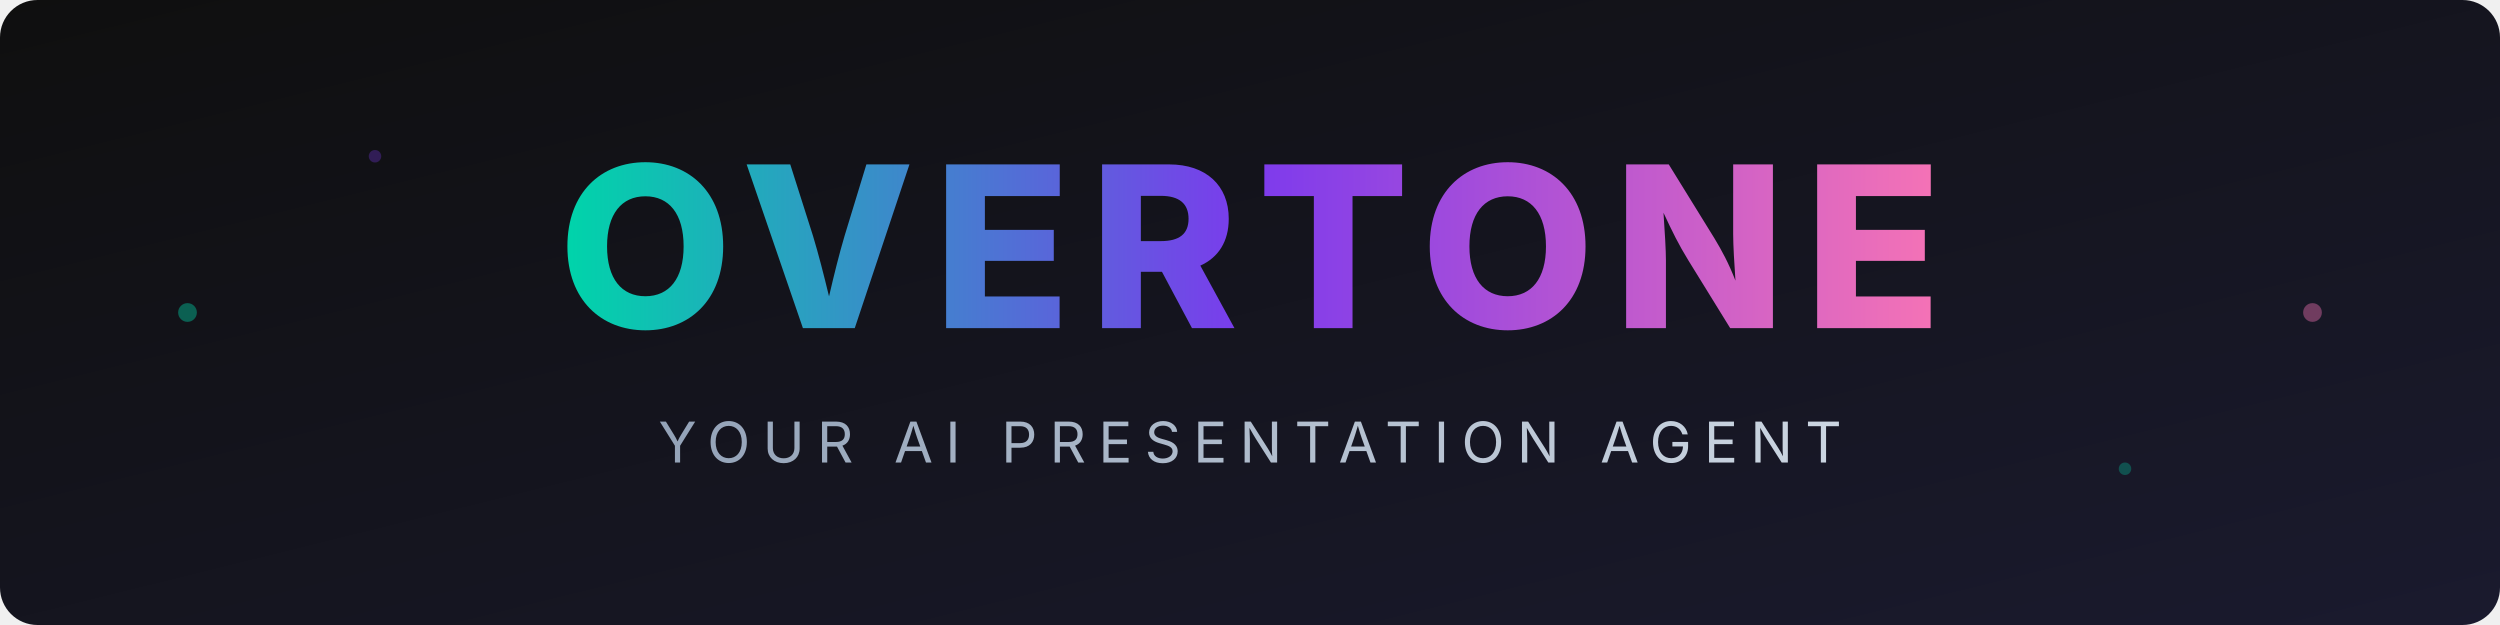
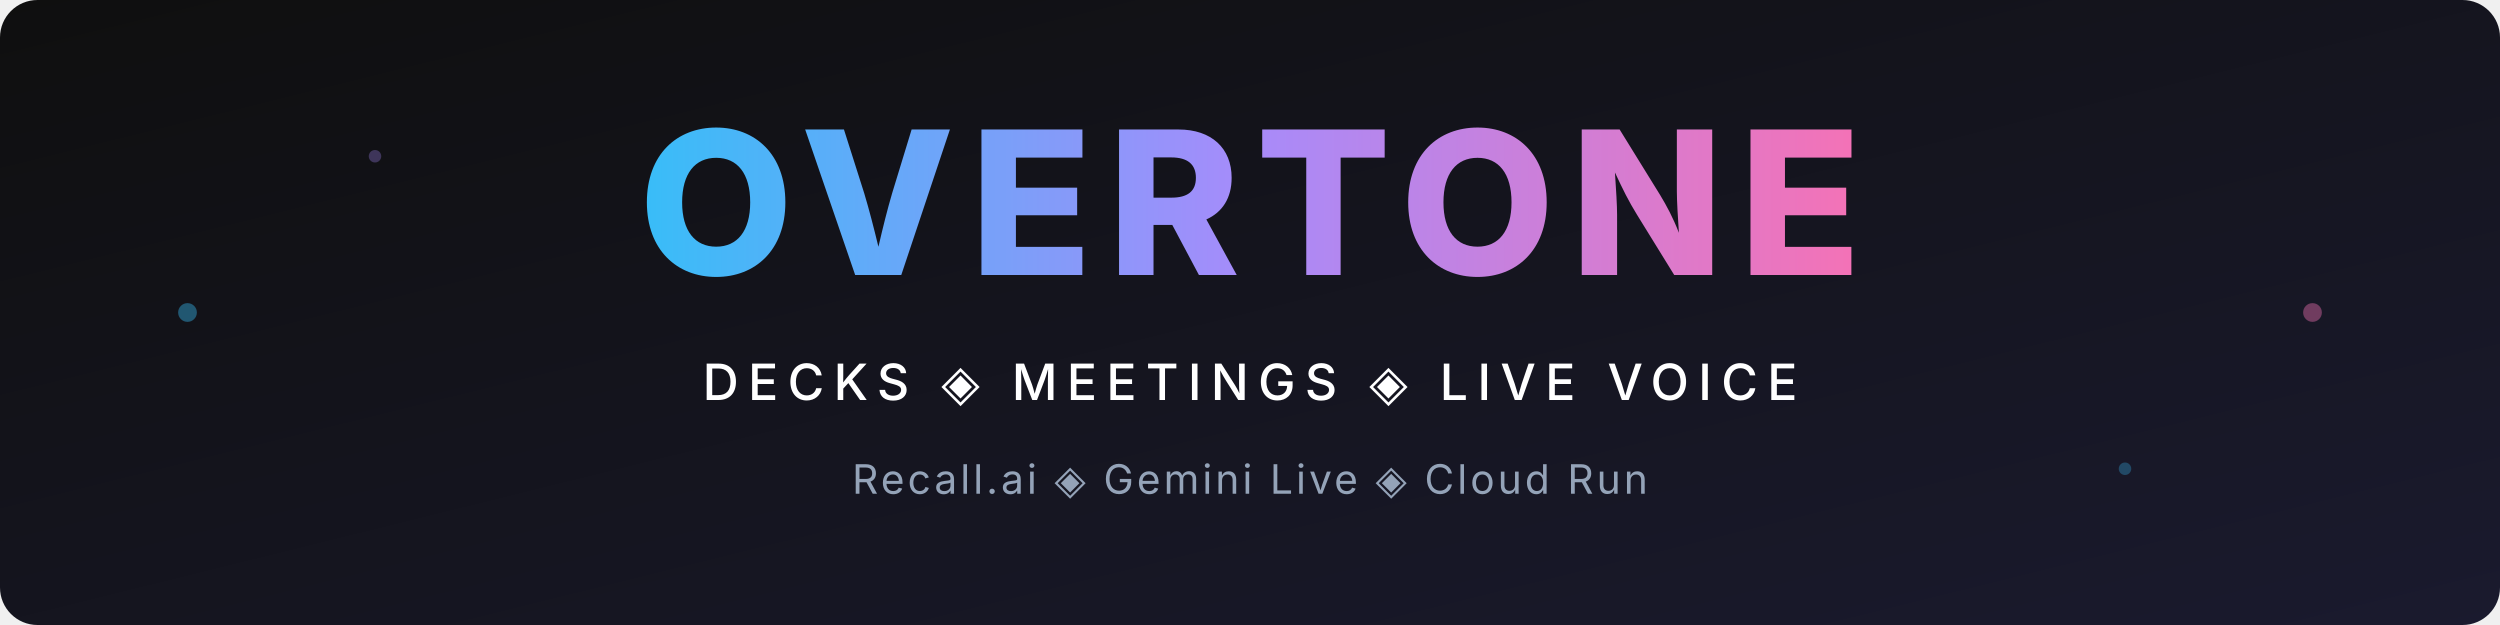
<svg xmlns="http://www.w3.org/2000/svg" width="800" height="200" viewBox="0 0 800 200">
  <defs>
    <linearGradient id="bg" x1="0%" y1="0%" x2="100%" y2="100%">
      <stop offset="0%" style="stop-color:#0f0f0f;stop-opacity:1" />
      <stop offset="100%" style="stop-color:#1a1a2e;stop-opacity:1" />
    </linearGradient>
    <linearGradient id="textGrad" x1="0%" y1="0%" x2="100%" y2="0%">
-       <stop offset="0%" style="stop-color:#00d4aa;stop-opacity:1" />
-       <stop offset="50%" style="stop-color:#7c3aed;stop-opacity:1" />
+       <stop offset="0%" style="stop-color:#38bdf8;stop-opacity:1" />
+       <stop offset="50%" style="stop-color:#a78bfa;stop-opacity:1" />
      <stop offset="100%" style="stop-color:#f472b6;stop-opacity:1" />
-     </linearGradient>
-     <linearGradient id="subtitleGrad" x1="0%" y1="0%" x2="100%" y2="0%">
-       <stop offset="0%" style="stop-color:#94a3b8;stop-opacity:1" />
-       <stop offset="100%" style="stop-color:#cbd5e1;stop-opacity:1" />
    </linearGradient>
  </defs>
  <rect width="800" height="200" rx="12" fill="url(#bg)" />
-   <text x="400" y="105" font-family="'SF Pro Display', 'Inter', 'Segoe UI', system-ui, -apple-system, sans-serif" font-size="72" font-weight="800" fill="url(#textGrad)" text-anchor="middle" letter-spacing="6">OVERTONE</text>
-   <text x="400" y="148" font-family="'SF Pro Text', 'Inter', 'Segoe UI', system-ui, -apple-system, sans-serif" font-size="18" font-weight="400" fill="url(#subtitleGrad)" text-anchor="middle" letter-spacing="4">YOUR AI PRESENTATION AGENT</text>
-   <circle cx="60" cy="100" r="3" fill="#00d4aa" opacity="0.4" />
+   <text x="400" y="88" font-family="'SF Pro Display', 'Inter', 'Segoe UI', system-ui, -apple-system, sans-serif" font-size="64" font-weight="800" fill="url(#textGrad)" text-anchor="middle" letter-spacing="5">OVERTONE</text>
+   <text x="400" y="128" font-family="'SF Pro Text', 'Inter', 'Segoe UI', system-ui, -apple-system, sans-serif" font-size="16" font-weight="500" fill="#ffffff" text-anchor="middle" letter-spacing="3">DECKS ◈ MEETINGS ◈ LIVE VOICE</text>
+   <text x="400" y="158" font-family="'SF Pro Text', 'Inter', 'Segoe UI', system-ui, -apple-system, sans-serif" font-size="13" font-weight="400" fill="#94a3b8" text-anchor="middle" letter-spacing="1">Recall.ai ◈ Gemini Live ◈ Cloud Run</text>
+   <circle cx="60" cy="100" r="3" fill="#38bdf8" opacity="0.4" />
  <circle cx="740" cy="100" r="3" fill="#f472b6" opacity="0.4" />
-   <circle cx="120" cy="50" r="2" fill="#7c3aed" opacity="0.3" />
-   <circle cx="680" cy="150" r="2" fill="#00d4aa" opacity="0.3" />
+   <circle cx="120" cy="50" r="2" fill="#a78bfa" opacity="0.3" />
+   <circle cx="680" cy="150" r="2" fill="#38bdf8" opacity="0.3" />
</svg>
